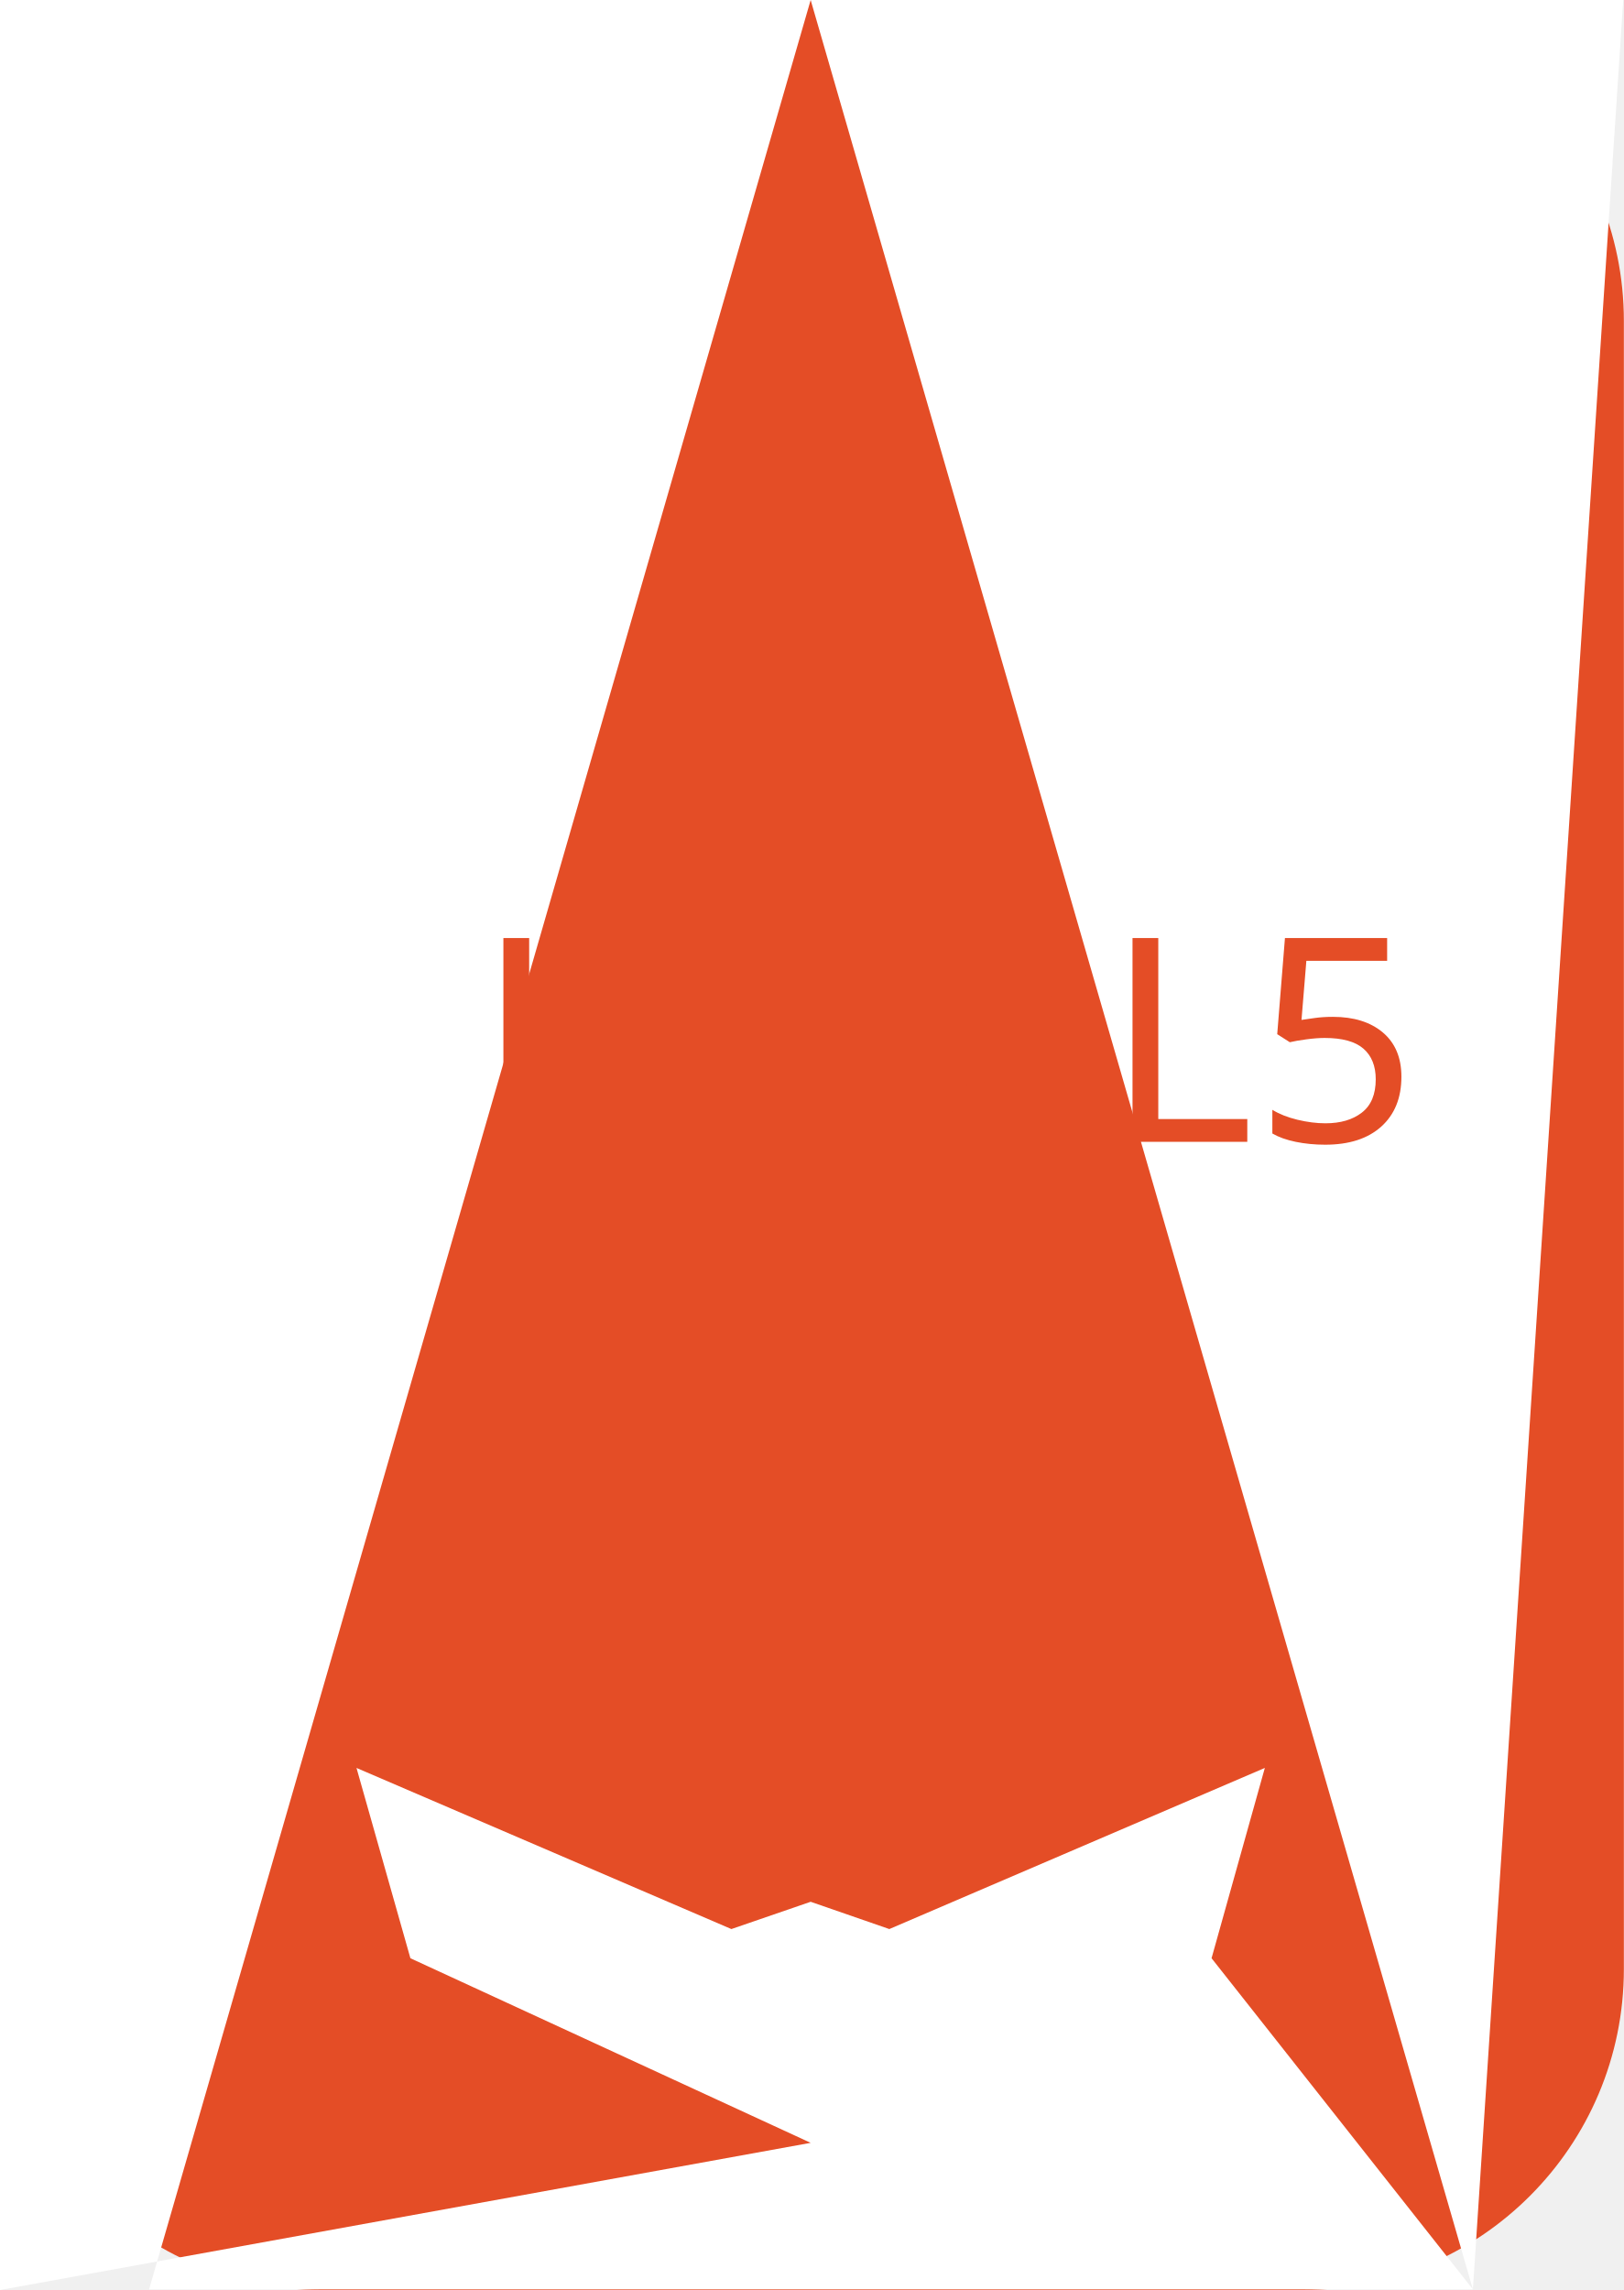
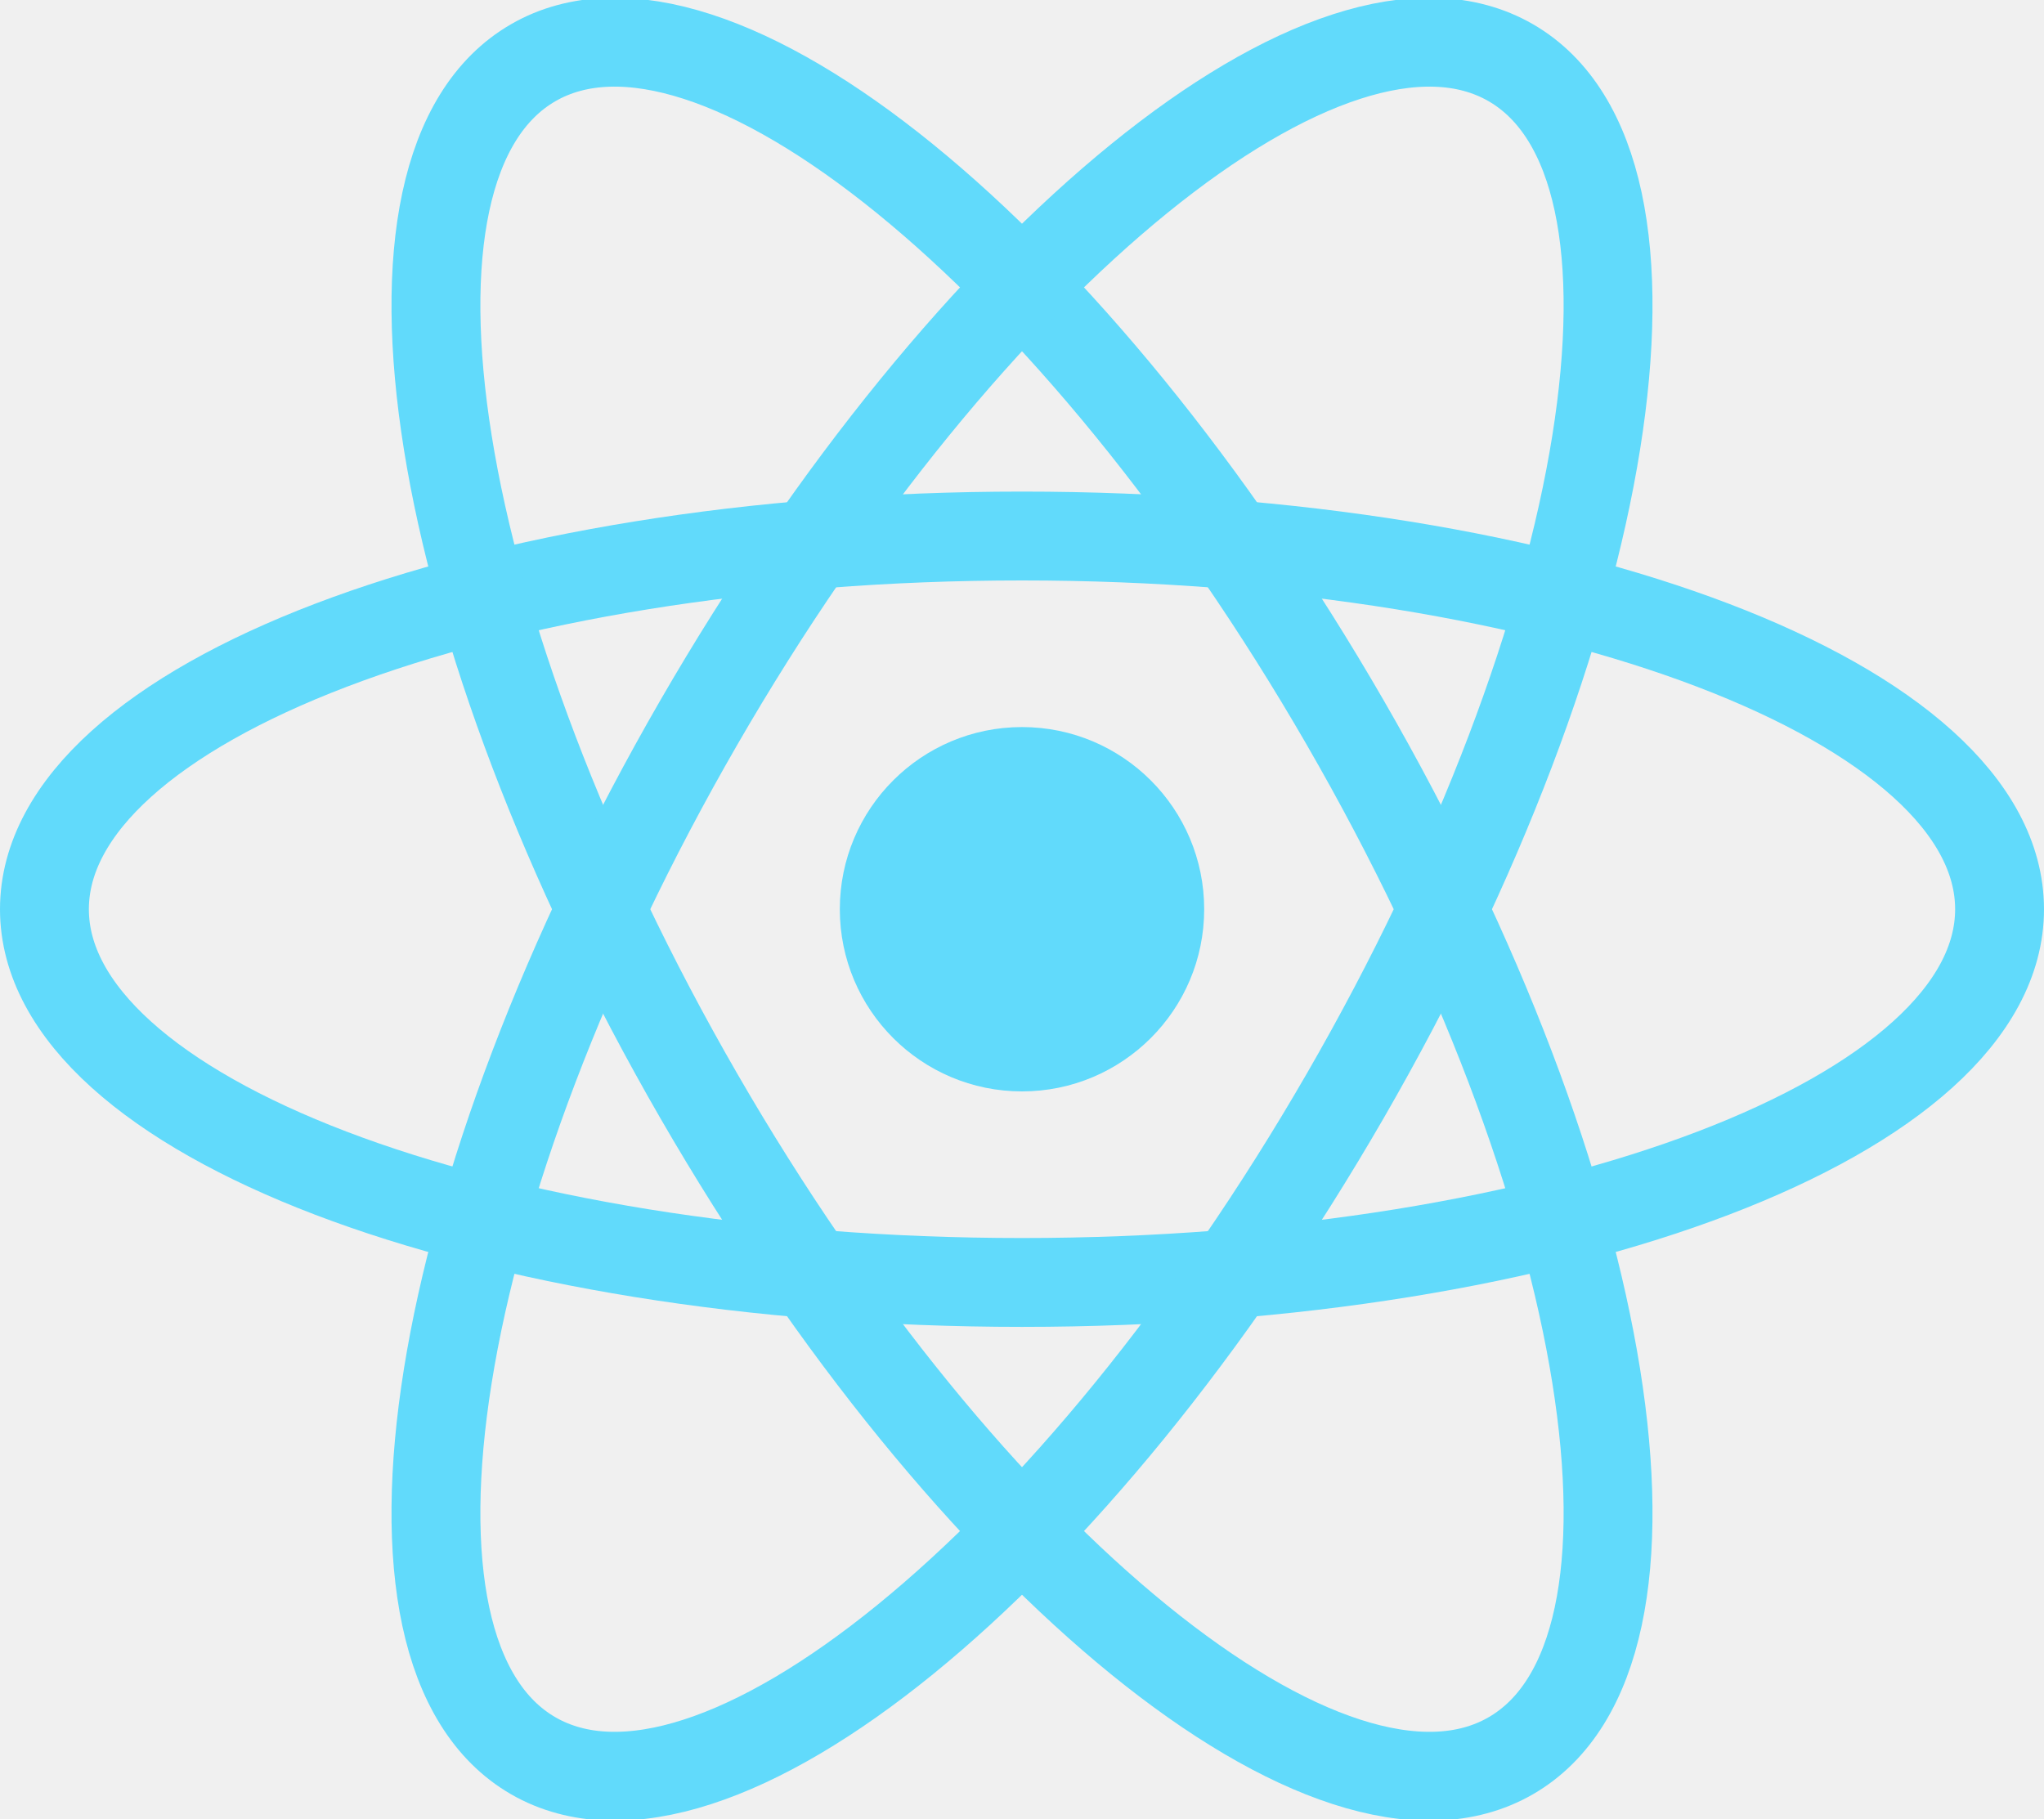
- <svg xmlns="http://www.w3.org/2000/svg" viewBox="0 0 256 361">
-   <rect width="256" height="361" rx="50.6" fill="#E44D26" />
-   <polygon points="127.8 0 23.5 360.9 232.2 360.9 191 308.7 127.8 337.8 64.7 308.7 56.2 278.7 115.3 304.1 127.8 299.8 140.2 304.1 199.4 278.7 191 308.7 127.8 337.8 0 361 0 0 255.9 0 232.2 360.9" fill="#FFF" />
-   <text x="75" y="180" font-family="Verdana" font-size="45" fill="#E44D26">HTML5</text>
+ <svg xmlns="http://www.w3.org/2000/svg" viewBox="-11.5 -10.232 23 20.463">
+   <circle cx="0" cy="0" r="2.05" fill="#61dafb" />
+   <g stroke="#61dafb" stroke-width="1" fill="none">
+     <ellipse rx="11" ry="4.2" />
+     <ellipse rx="11" ry="4.2" transform="rotate(60)" />
+     <ellipse rx="11" ry="4.2" transform="rotate(120)" />
+   </g>
</svg>
